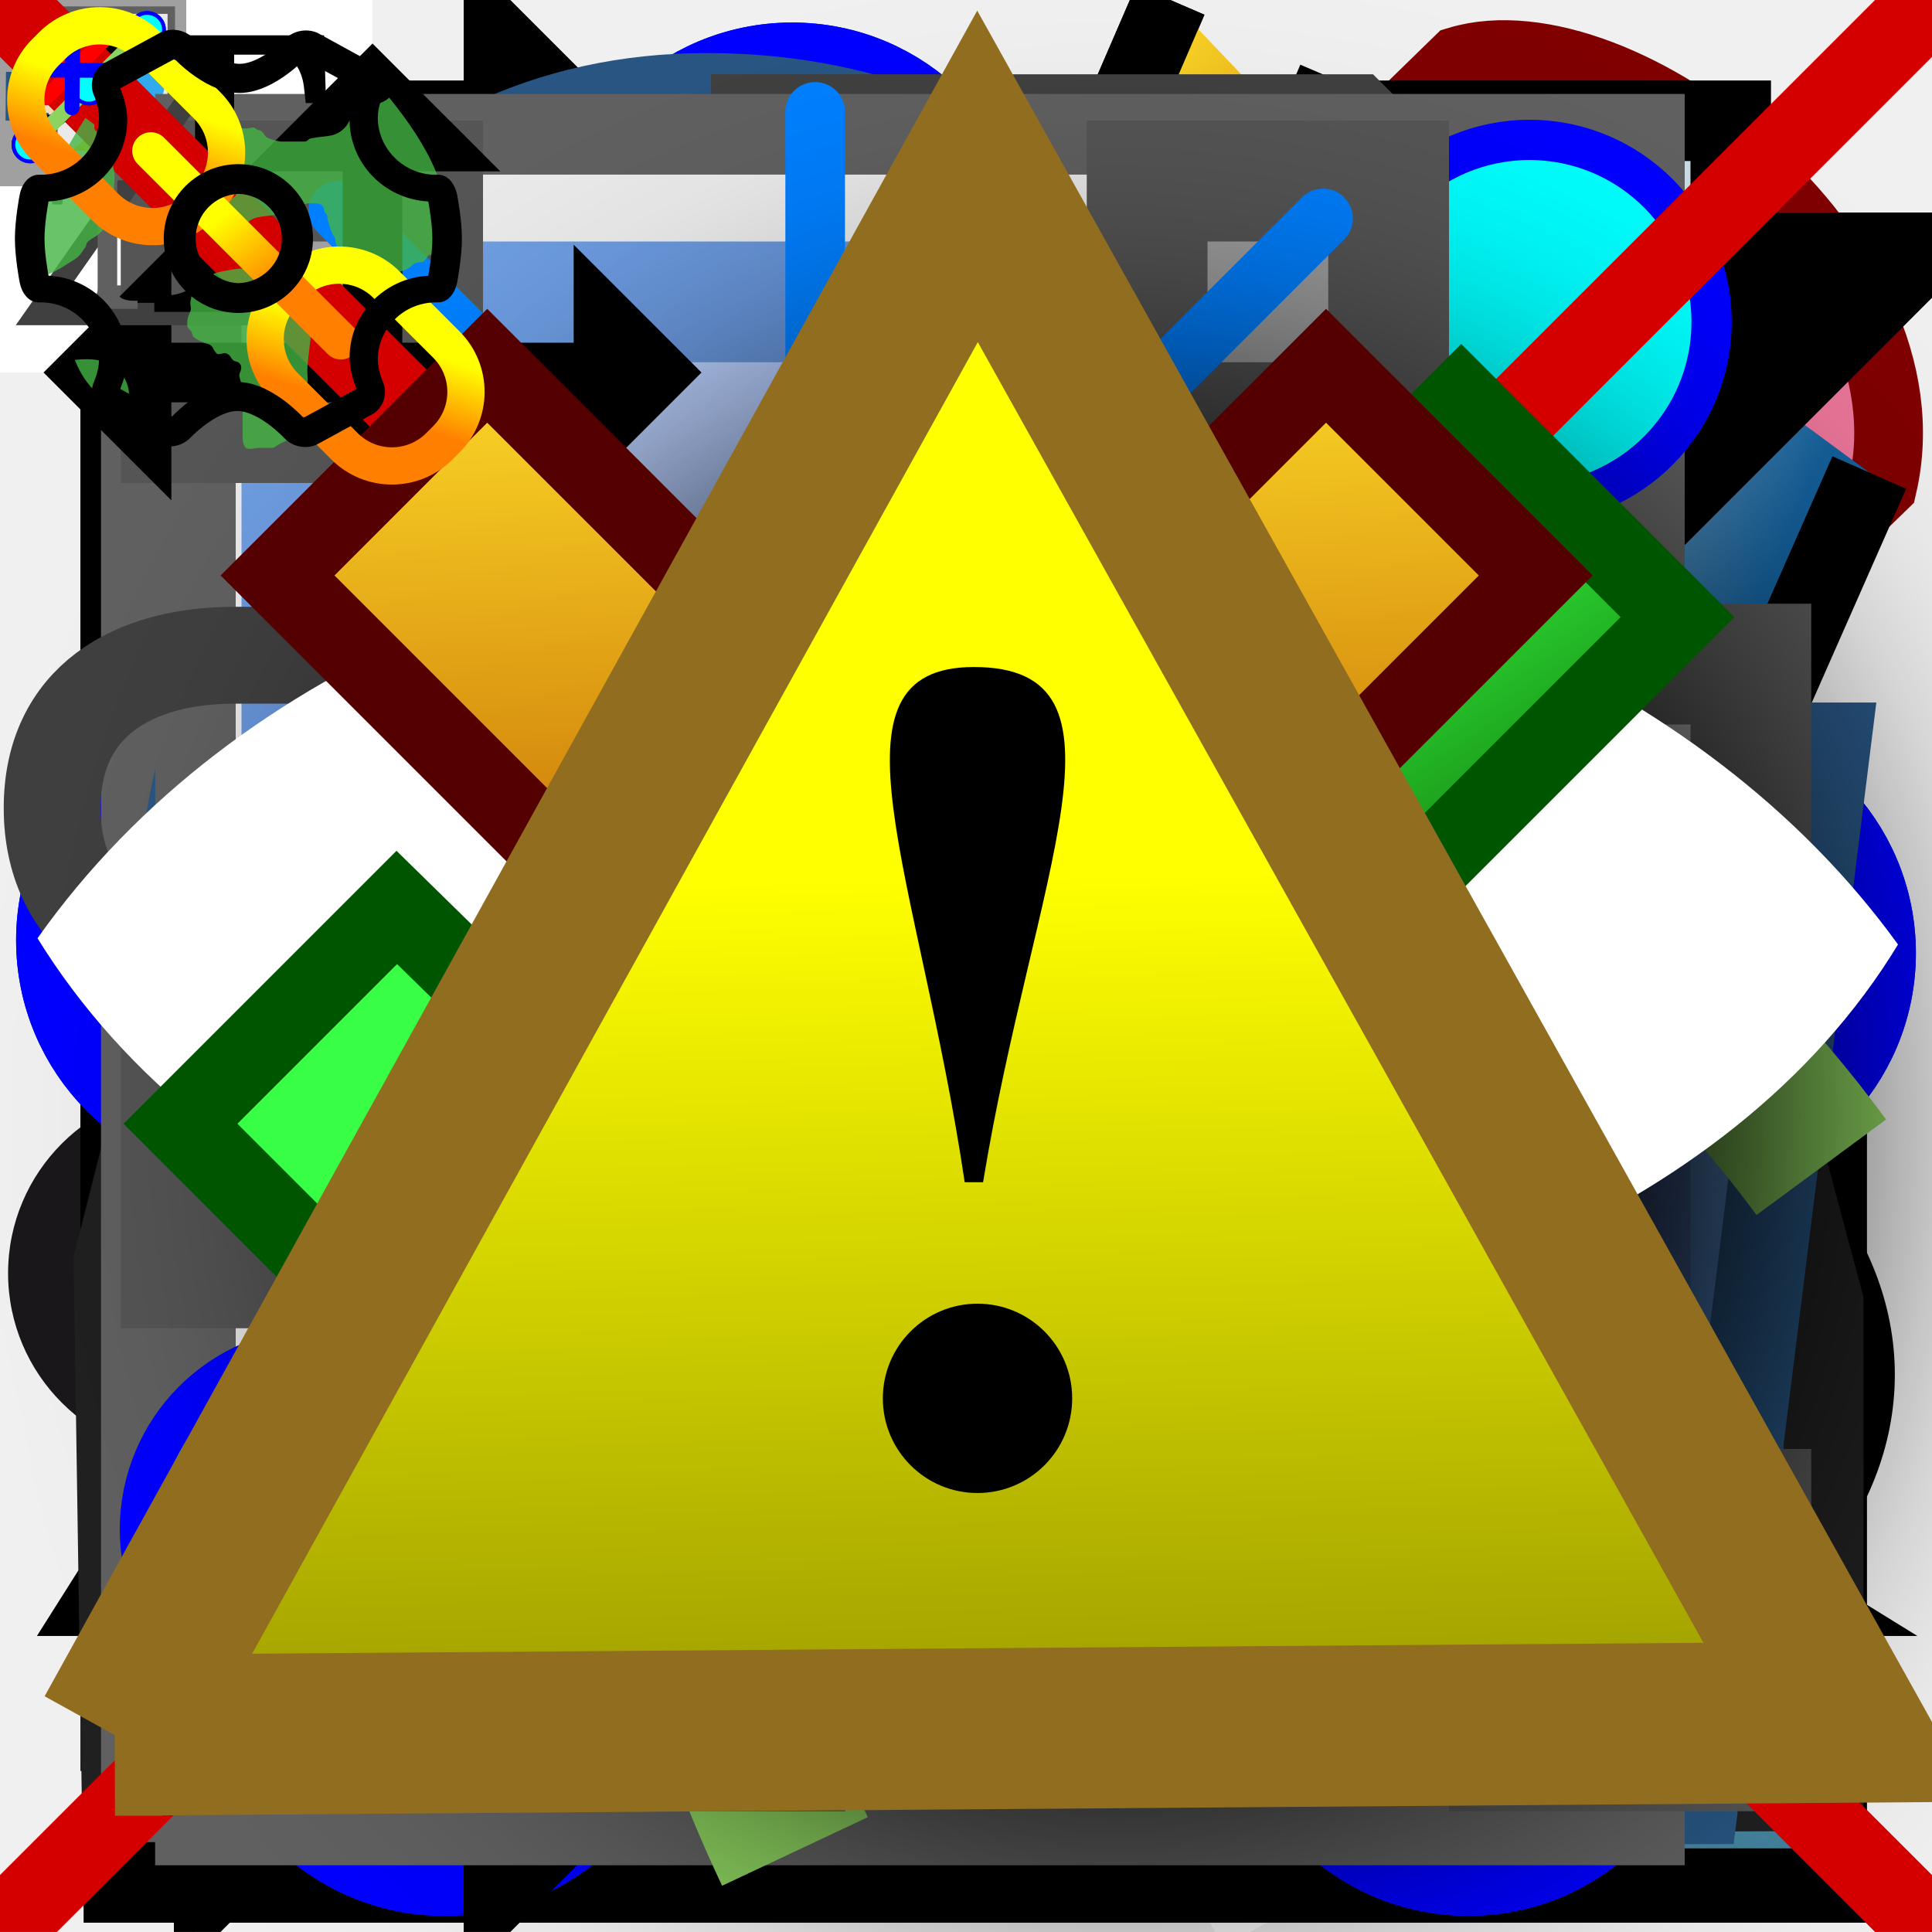
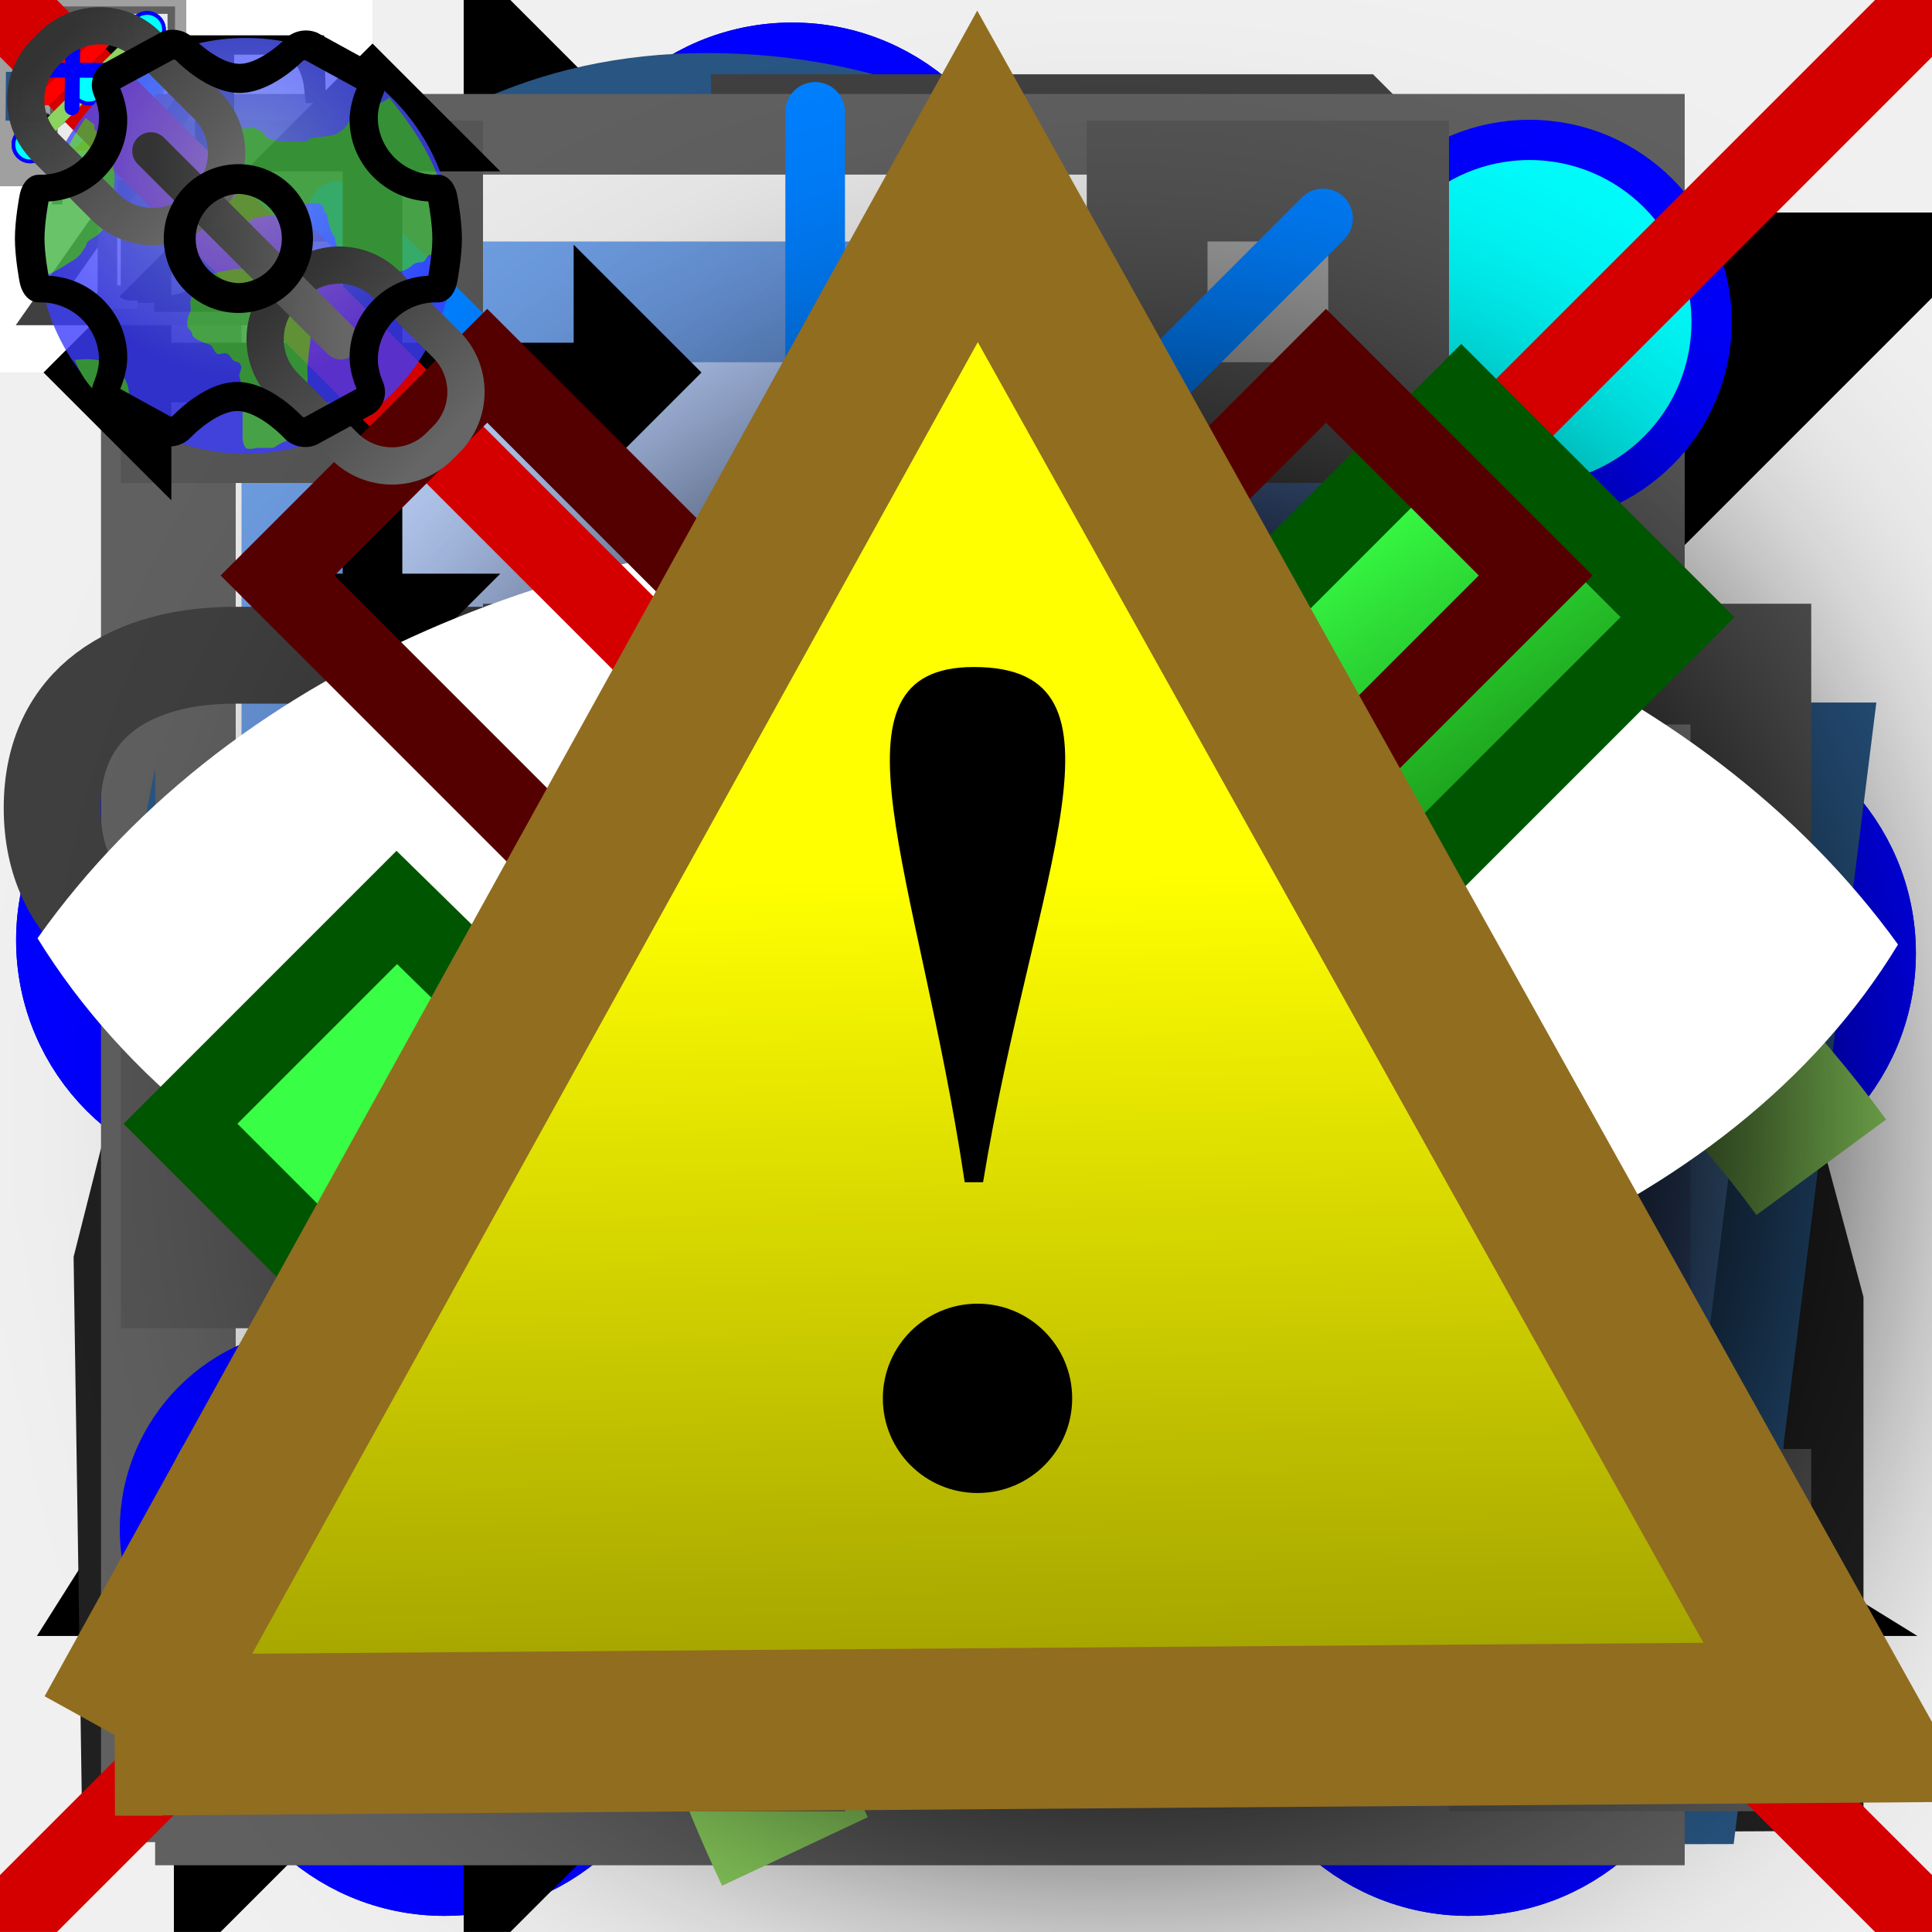
<svg xmlns="http://www.w3.org/2000/svg">
-   <g id="logo">
-     <svg viewBox="0 0 478 472">
-       <defs>
-         <linearGradient id="svg_5" x1="0" y1="0" x2="1" y2="1">
-           <stop offset="0" stop-color="#ffffe0" stop-opacity="1" />
-           <stop offset="1" stop-color="#edc39c" stop-opacity="1" />
-         </linearGradient>
-         <linearGradient id="svg_10" x1="0.57" y1="0.781" x2="0.289" y2="0.414">
-           <stop offset="0" stop-color="#ff7f00" stop-opacity="1" />
-           <stop offset="1" stop-color="#ffff00" />
-         </linearGradient>
-         <linearGradient id="svg_18" x1="0.379" y1="0.359" x2="1" y2="1">
-           <stop offset="0" stop-color="#e0e0e0" stop-opacity="1" />
-           <stop offset="1" stop-color="#666666" stop-opacity="1" />
-         </linearGradient>
-       </defs>
-       <g>
-         <path d="m68.82,270.047l-22,-33l17,-35l34,2l25,15l7,-35l28,-16l25,12l100,102l21,23l-15,35l-36,9l20,49l-31,24l-49,-17l-1,31l-33,21l-31,-19l-13,-35l-30,21l-30,-9l-5,-35l16,-31l-32,-6l-15,-19l3,-36l47,-18z" id="svg_19" fill="#ffffff" />
-         <path fill="#1a171a" fill-rule="nonzero" id="path2902" d="m158.965,155.037c-25.021,0 -45.371,20.351 -45.371,45.377c0,0.722 0.018,1.44 0.047,2.156c-0.493,-0.536 -0.994,-1.061 -1.506,-1.585c-8.561,-8.555 -19.96,-13.284 -32.074,-13.284c-12.121,0 -23.52,4.723 -32.088,13.296c-17.693,17.695 -17.693,46.462 0,64.174c0.518,0.517 1.048,1.013 1.59,1.506c-0.729,-0.036 -1.458,-0.048 -2.192,-0.048c-25.021,0 -45.372,20.351 -45.372,45.377c0,25.014 20.351,45.365 45.372,45.365c0.729,0 1.452,-0.012 2.174,-0.048c-0.529,0.482 -1.054,0.988 -1.565,1.494c-17.7,17.689 -17.7,46.487 -0.006,64.187c8.579,8.567 19.967,13.278 32.088,13.278c12.114,0 23.501,-4.711 32.074,-13.278c0.512,-0.517 1.018,-1.048 1.506,-1.579c-0.029,0.712 -0.047,1.447 -0.047,2.158c0,25.015 20.35,45.377 45.371,45.377c25.014,0 45.371,-20.362 45.371,-45.377c0,-0.722 -0.017,-1.446 -0.053,-2.181c0.481,0.529 0.976,1.048 1.487,1.567c8.58,8.58 19.978,13.291 32.106,13.291c12.11,0 23.514,-4.711 32.069,-13.278c17.689,-17.7 17.689,-46.485 0,-64.174c-0.506,-0.495 -1.011,-1 -1.543,-1.482c0.7,0.036 1.423,0.048 2.17,0.048c25.015,0 45.353,-20.351 45.353,-45.365c0,-25.026 -20.338,-45.377 -45.353,-45.377c-0.747,0 -1.47,0.012 -2.193,0.048c0.532,-0.493 1.061,-0.989 1.591,-1.506c8.555,-8.555 13.278,-19.942 13.278,-32.075c0,-12.128 -4.723,-23.52 -13.303,-32.093c-8.555,-8.561 -19.959,-13.284 -32.069,-13.284c-12.121,0 -23.52,4.723 -32.088,13.284c-0.511,0.518 -1.018,1.049 -1.505,1.579c0.036,-0.723 0.053,-1.44 0.053,-2.169c0,-25.026 -20.357,-45.377 -45.371,-45.377m0,20.719c13.616,0 24.659,11.031 24.659,24.658c0,6.627 -2.651,12.621 -6.91,17.05l0,51.674l36.54,-36.535c0.12,-6.144 2.483,-12.247 7.181,-16.947c4.813,-4.813 11.121,-7.224 17.441,-7.224c6.302,0 12.616,2.411 17.436,7.224c9.622,9.633 9.622,25.249 0,34.877c-4.7,4.686 -10.808,7.049 -16.953,7.181l-36.534,36.533l51.667,0c4.428,-4.254 10.429,-6.905 17.08,-6.905c13.591,0 24.629,11.038 24.629,24.665c0,13.616 -11.038,24.665 -24.629,24.665c-6.651,0 -12.652,-2.663 -17.08,-6.917l-51.648,0l36.503,36.509c6.17,0.145 12.266,2.505 16.966,7.206c9.622,9.615 9.622,25.232 0,34.858c-4.809,4.82 -11.133,7.23 -17.436,7.23c-6.32,0 -12.634,-2.41 -17.448,-7.23c-4.681,-4.687 -7.048,-10.796 -7.175,-16.941l-36.54,-36.534l0,51.667c4.259,4.446 6.91,10.435 6.91,17.062c0,13.627 -11.042,24.664 -24.659,24.664c-13.622,0 -24.658,-11.037 -24.658,-24.664c0,-6.627 2.645,-12.616 6.903,-17.062l0,-51.667l-36.539,36.546c-0.127,6.144 -2.488,12.265 -7.181,16.941c-4.814,4.819 -11.122,7.23 -17.429,7.23c-6.315,0 -12.623,-2.411 -17.436,-7.23c-9.633,-9.628 -9.633,-25.243 0,-34.87c4.681,-4.676 10.79,-7.05 16.941,-7.183l36.533,-36.533l-51.666,0c-4.441,4.253 -10.429,6.917 -17.062,6.917c-13.616,0 -24.653,-11.049 -24.653,-24.665c0,-13.627 11.037,-24.665 24.653,-24.665c6.633,0 12.621,2.651 17.062,6.905l51.685,0l-36.552,-36.545c-6.145,-0.12 -12.254,-2.494 -16.948,-7.194c-9.626,-9.615 -9.626,-25.237 0,-34.864c4.814,-4.813 11.128,-7.224 17.442,-7.224c6.307,0 12.615,2.411 17.429,7.224c4.7,4.693 7.06,10.802 7.181,16.948l36.539,36.533l0,-51.661c-4.258,-4.428 -6.903,-10.422 -6.903,-17.05c0,-13.627 11.037,-24.658 24.658,-24.658" />
-         <path d="m188.82,210.047l16,-47l155,-148l107,100l-158,157l-44,12l-76,-74z" id="svg_6" fill="url(#svg_10)" stroke="none" />
-         <path d="m335.57,40.297c-11.5,39.75 55.5,115.25 109.25,98.75l21,-21l-103,-101l-27.25,23.25z" id="svg_11" fill="url(#svg_18)" stroke="none" />
-         <rect x="272.804" y="20.764" width="42.352" height="232.668" id="svg_13" fill="#ffffff" stroke="none" transform="rotate(45.9094, 293.98, 137.1)" opacity="0.4" />
-         <rect x="282.804" y="22.764" width="14" height="232.668" fill="#ffffff" stroke="none" transform="rotate(45.9094, 289.805, 139.1)" opacity="0.4" id="svg_14" />
-         <ellipse cx="415.133" cy="64.381" id="svg_12" fill="#ea7598" stroke="none" rx="67.793" ry="34.82" transform="rotate(39.4735, 415.133, 64.379)" />
-         <path d="m212.07,166.047c-8.5,47 36.25,103.75 99.25,96.75l-152.5,53.25l53.25,-150z" id="svg_4" fill="url(#svg_5)" stroke="none" />
-         <path d="m181.32,242.547c0.5,20.5 26.75,45 46.75,48.5l-66.25,20l19.5,-68.5z" id="svg_3" fill="#27382f" stroke="none" />
-       </g>
-       <g>
-         <path d="m152.82,317.047l51,-152l157,-153c40,-12 118,48 105,105l-157,153l-156,47z" id="svg_1" fill="none" stroke="#800000" stroke-width="17" />
-       </g>
-     </svg>
-   </g>
-   <g id="select_node">
-     <svg viewBox="0 0 24 24">
-       <circle stroke="#0000ff" fill="#00ffff" id="svg_44" r="3.879" cy="5.3" cx="8.7" stroke-width="1.5" />
-       <path d="m9.182,5.67l0.078,15.162l3.416,-2.338l2.717,5.009l4.347,-2.338l-3.416,-4.275l4.736,-0.334l-11.878,-10.887z" id="svg_13" fill="#000000" stroke="#ffffff" />
-     </svg>
-   </g>
-   <g id="square">
-     <svg viewBox="0 0 24 24">
-       <defs>
-         <linearGradient id="svg_2" x1="0.363" y1="0.102" x2="1" y2="1">
-           <stop offset="0" stop-color="#ffffff" stop-opacity="1" />
-           <stop offset="1" stop-color="#3b7e9b" stop-opacity="1" />
-         </linearGradient>
-       </defs>
-       <rect x="1.5" y="1.5" width="20" height="20" id="svg_1" fill="url(#svg_2)" stroke="#000000" />
-     </svg>
-   </g>
-   <g id="rect">
-     <svg viewBox="0 0 24 24">
-       <defs>
-         <linearGradient y2="1" x2="1" y1="0.102" x1="0.363" id="svg_2">
-           <stop stop-opacity="1" stop-color="#ffffff" offset="0" />
-           <stop stop-opacity="1" stop-color="#3b7e9b" offset="1" />
-         </linearGradient>
-       </defs>
-       <rect transform="matrix(1, 0, 0, 1, 0, 0)" stroke="#000000" fill="url(#svg_2)" id="svg_1" height="12" width="20" y="5.5" x="1.5" />
-     </svg>
-   </g>
-   <g id="fh_rect">
-     <svg viewBox="0 0 52 52">
-       <defs>
-         <linearGradient y2="1" x2="1" y1="0.102" x1="0.363" id="svg_2">
-           <stop stop-opacity="1" stop-color="#ffffff" offset="0" />
-           <stop stop-opacity="1" stop-color="#3b7e9b" offset="1" />
-         </linearGradient>
-         <linearGradient y2="0.395" x2="0.613" y1="0.109" x1="0.305" id="svg_9">
-           <stop stop-opacity="1" stop-color="#f9d225" offset="0" />
-           <stop stop-opacity="1" stop-color="#bf5f00" offset="1" />
-         </linearGradient>
-       </defs>
-       <rect stroke-width="2" stroke="#000000" fill="url(#svg_2)" x="3.25" y="25.75" width="46" height="25" />
-       <path stroke-width="2" stroke="#000000" fill="url(#svg_9)" d="m31.5,0l-8.75,20.25l0.75,24l16.5,-16.5l6,-12.5" />
-       <path stroke-width="2" stroke="#000000" fill="#fce0a9" d="m39.5,28.5c-2,-9.25 -10.25,-11.75 -17,-7.438l0.484,24.441z" />
-       <path stroke-width="2" stroke="#000000" fill="#000000" d="m26.932,41.175c-0.449,-2.351 -2.302,-2.987 -3.818,-1.891l0.109,6.213z" />
-     </svg>
-   </g>
-   <g id="circle">
-     <svg viewBox="0 0 54 54">
-       <defs>
-         <linearGradient y2="1.0" x2="1.0" y1="0.188" x1="0.172" id="svg_4">
-           <stop stop-opacity="1" stop-color="#ffffff" offset="0.0" />
-           <stop stop-opacity="1" stop-color="#ff6666" offset="1.0" />
-         </linearGradient>
-       </defs>
-       <g>
-         <circle stroke-opacity="1" fill-opacity="1" stroke-width="2" stroke="#000000" fill="url(#svg_4)" id="svg_1" r="23" cy="27" cx="27" />
-       </g>
-     </svg>
-   </g>
-   <g id="ellipse">
-     <svg viewBox="0 0 54 54">
-       <defs>
-         <linearGradient y2="1.0" x2="1.0" y1="0.188" x1="0.172" id="svg_4">
-           <stop stop-opacity="1" stop-color="#ffffff" offset="0.0" />
-           <stop stop-opacity="1" stop-color="#ff6666" offset="1.0" />
-         </linearGradient>
-       </defs>
-       <g>
-         <ellipse stroke-opacity="1" fill-opacity="1" stroke-width="2" stroke="#000000" fill="url(#svg_4)" id="svg_1" rx="23" ry="15" cy="27" cx="27" />
-       </g>
-     </svg>
-   </g>
-   <g id="fh_ellipse">
-     <svg viewBox="0 0 52 52">
-       <defs>
-         <linearGradient id="svg_9" x1="0.305" y1="0.109" x2="0.613" y2="0.395">
-           <stop offset="0" stop-color="#f9d225" stop-opacity="1" />
-           <stop offset="1" stop-color="#bf5f00" stop-opacity="1" />
-         </linearGradient>
-         <linearGradient id="svg_4" x1="0.172" y1="0.188" x2="1" y2="1">
-           <stop offset="0" stop-color="#ffffff" stop-opacity="1" />
-           <stop offset="1" stop-color="#ff6666" stop-opacity="1" />
-         </linearGradient>
-       </defs>
-       <ellipse stroke-width="2" stroke="#000000" fill="url(#svg_4)" id="svg_1" rx="23" ry="12" cy="37" cx="27" />
-       <path d="m31.5,0l-8.75,20.25l0.75,24l16.5,-16.5l6,-12.5" id="svg_2" fill="url(#svg_9)" stroke="#000000" stroke-width="2" />
-       <path d="m39.5,28.5c-2,-9.25 -10.25,-11.75 -17,-7.438l0.484,24.441z" id="svg_10" fill="#fce0a9" stroke="#000000" stroke-width="2" />
-       <path d="m26.932,41.175c-0.449,-2.351 -2.302,-2.987 -3.818,-1.891l0.109,6.213z" fill="#000000" stroke="#000000" stroke-width="2" id="svg_11" />
-     </svg>
-   </g>
-   <g id="pen">
-     <svg viewBox="0 0 24 24">
-       <defs>
-         <linearGradient id="svg_16" x1="0.465" y1="0.156" x2="0.938" y2="0.395">
-           <stop offset="0" stop-color="#f2feff" stop-opacity="1" />
-           <stop offset="1" stop-color="#14609b" stop-opacity="1" />
-         </linearGradient>
-         <linearGradient id="svg_19" x1="0.184" y1="0.262" x2="0.777" y2="0.566">
-           <stop offset="0" stop-color="#ffffff" stop-opacity="1" />
-           <stop offset="1" stop-color="#fce564" stop-opacity="1" />
-         </linearGradient>
-       </defs>
-       <line x1="0.998" y1="1.491" x2="12.977" y2="21.141" id="svg_5" stroke="#000000" fill="none" />
-       <path d="m14.053,13.687l-1.465,7.526l4.038,-6.326" id="svg_6" fill="#a0a0a0" stroke="#000000" />
-       <path d="m13.612,10.266c-0.386,1.053 -0.607,2.403 -0.504,3.125l4.335,1.815c0.462,-0.308 1.613,-1.714 1.613,-2.52" id="svg_7" fill="url(#svg_19)" stroke="#000000" />
-       <path d="m16.613,1l-3.673,8.602l7.103,3.473l3.178,-7.205" id="svg_8" fill="url(#svg_16)" stroke="#000000" />
-     </svg>
-   </g>
  <g id="add_subpath">
    <svg viewBox="0 0 124 124">
      <defs>
        <linearGradient id="svg_4" x1="0.336" y1="0.281" x2="1" y2="1">
          <stop offset="0" stop-color="#ffffff" stop-opacity="1" />
          <stop offset="1" stop-color="#33a533" stop-opacity="1" />
        </linearGradient>
      </defs>
      <g>
        <path d="m6,103l55,-87c85,33.64 -26,37.12 55,87l-110,0z" id="svg_1" fill="url(#svg_4)" stroke="#000000" stroke-width="4" stroke-dasharray="null" />
        <g id="svg_7">
          <circle stroke-dasharray="null" stroke-width="5" stroke="#000000" fill="#ffffff" id="svg_6" r="22.633" cy="88.5" cx="45.5" />
          <line stroke-dasharray="null" stroke-width="7" stroke="#000000" id="svg_2" y2="104.038" x2="45.5" y1="72.962" x1="45.5" />
          <line stroke-dasharray="null" stroke-width="7" stroke="#000000" id="svg_3" y2="88.5" x2="61.038" y1="88.5" x1="29.962" />
        </g>
      </g>
    </svg>
  </g>
  <g id="close_path">
    <svg viewBox="0 0 300 300">
      <g>
        <path stroke="#000" stroke-width="15" fill="#ffc8c8" d="m121.5,40l-84,106l27,115l166,2l29,-111" />
        <line x1="240" y1="136" x2="169.5" y2="74" stroke="#A00" stroke-width="25" fill="none" />
        <path stroke="none" fill="#A00" d="m158,65l31,74l-3,-50l51,-3z" />
        <g stroke-width="15" stroke="#00f" fill="#0ff">
          <circle r="30" cy="41" cx="123" />
          <circle r="30" cy="146" cx="40" />
          <circle r="30" cy="260" cx="69" />
          <circle r="30" cy="260" cx="228" />
          <circle r="30" cy="148" cx="260" />
        </g>
      </g>
    </svg>
  </g>
  <g id="open_path">
    <svg viewBox="0 0 300 300">
      <g>
        <path stroke="#000" stroke-width="15" fill="#ffc8c8" d="m123.5,38l-84,106l27,115l166,2l29,-111" />
        <line x1="276.5" y1="153" x2="108.5" y2="24" stroke="#000" stroke-width="10" fill="none" />
        <g stroke-width="15" stroke="#00f" fill="#0ff">
          <circle r="30" cy="41" cx="123" />
          <circle r="30" cy="146" cx="40" />
          <circle r="30" cy="260" cx="69" />
          <circle r="30" cy="260" cx="228" />
          <circle r="30" cy="148" cx="260" />
        </g>
        <g stroke="#A00" stroke-width="15" fill="none">
          <line x1="168" y1="24" x2="210" y2="150" />
          <line x1="210" y1="24" x2="168" y2="150" />
        </g>
      </g>
    </svg>
  </g>
  <g id="arrow_right">
    <svg viewBox="0 0 25 50">
      <path stroke="#000000" fill="#000000" d="m0,0l0,50l25,-25l-25,-25z" />
    </svg>
  </g>
  <g id="arrow_right_big">
    <svg viewBox="0 0 40 50">
      <path stroke="#000000" fill="#000000" d="m0,0l0,50l25,-25l-25,-25z" />
    </svg>
  </g>
  <g id="arrow_down">
    <svg viewBox="0 0 50 40">
      <path transform="rotate(90, 26, 13)" d="m14,-12l0,50l25,-25l-25,-25z" fill="#000000" stroke="#000000" />
    </svg>
  </g>
  <g id="fill">
    <svg width="32" height="33">
      <g id="svg_5">
        <path id="svg_4" d="m17.492,10.976c6.987,-0.325 12.188,2.708 12.133,7.367l-0.325,10.075c-0.758,4.062 -2.275,3.087 -3.033,0.108l0.217,-9.642c-0.433,-0.975 -1.083,-1.625 -1.95,-1.517" stroke-linejoin="round" stroke="#606060" fill="#c0c0c0" />
        <path id="svg_1" d="m2.001,17.131l10.724,-10.724l12.674,12.133l-3.521,0.054l-9.154,9.262l-10.724,-10.724z" stroke-linejoin="round" stroke="#000000" fill="#c0c0c0" />
        <path id="svg_3" d="m14.35,13.576c-0.163,-3.954 0.867,-11.7 -1.842,-11.592c-2.708,0.108 -2.6,2.058 -2.167,6.933" stroke-linejoin="round" stroke="#000000" fill="none" />
        <circle id="svg_2" r="1.609" cy="15.201" cx="14.458" stroke-linejoin="round" stroke="#000000" fill="none" />
      </g>
    </svg>
  </g>
  <g id="stroke">
    <svg width="50" height="50">
      <rect fill="none" stroke="#707070" stroke-width="10" x="8.625" y="8.625" width="32.75" height="32.75" id="svg_1" />
    </svg>
  </g>
  <g id="opacity">
    <svg width="50" height="50">
      <defs>
        <linearGradient y2="0.1" x2="0.9" y1="0.9" x1="0.1" id="svg_7">
          <stop stop-color="#000000" offset="0" />
          <stop stop-opacity="0" stop-color="#000000" offset="1" />
        </linearGradient>
      </defs>
      <rect id="svg_4" height="50" width="50" y="0" x="0" fill="#ffffff" />
      <rect id="svg_1" height="25" width="25" y="0" x="0" fill="#a0a0a0" />
      <rect id="svg_2" height="25" width="25" y="25" x="25" fill="#a0a0a0" />
      <rect id="svg_3" height="50" width="50" y="0" x="0" stroke-width="2" stroke="url(#svg_7)" fill="url(#svg_7)" />
    </svg>
  </g>
  <g id="save">
    <svg viewBox="0 0 24 24">
      <defs>
        <linearGradient y2="0" x2="1" y1="0" x1="0" id="svg_41">
          <stop stop-opacity="1" stop-color="#727272" offset="0" />
          <stop stop-opacity="1" stop-color="#d6d6d6" offset="1" />
        </linearGradient>
        <linearGradient y2="0.875" x2="0.215" y1="0.004" x1="0.043" id="svg_46">
          <stop stop-opacity="1" stop-color="#81bbf4" offset="0" />
          <stop stop-opacity="1" stop-color="#376eb7" offset="1" />
        </linearGradient>
      </defs>
      <path stroke="#202020" fill="#e0e0e0" id="svg_21" d="m1.517,22.346l21.132,-0.101l0,-6.067l-2.629,-9.808l-16.279,0.101l-2.326,9.201l0.101,6.673z" />
      <rect stroke="#efefef" fill="url(#svg_41)" id="svg_32" height="4.751" width="19.21" y="16.582" x="2.427" />
      <path stroke="#ffffff" fill="#c0c0c0" id="svg_42" d="m4.55,11.122l0.708,-2.831l13.043,0l0.708,3.134c-0.708,2.528 -4.045,3.842 -7.179,3.842c-2.73,0 -6.37,-1.416 -7.28,-4.146z" />
      <path stroke="#285582" fill="url(#svg_46)" id="svg_45" d="m7.143,9.749l5.212,5.792l5.502,-5.888l-2.51,-0.097l0,-2.799c0,-2.317 -2.317,-5.598 -6.564,-5.598c-4.054,0 -6.274,3.378 -6.564,6.757c0.483,-1.544 2.703,-4.537 4.44,-4.44c2.124,-0.097 2.799,1.641 2.799,3.378l0.097,2.799l-2.413,0.097z" />
    </svg>
  </g>
  <g id="export">
    <svg width="24" height="24">
      <defs>
        <linearGradient id="svg_5" x1="0.777" y1="0.512" x2="0.094" y2="0.535">
          <stop offset="0" stop-color="#81bbf4" />
          <stop offset="1" stop-color="#376eb7" />
        </linearGradient>
      </defs>
      <g>
        <rect x="7.226" y="1.36" width="15.765" height="21.517" id="svg_55" fill="#eaeaea" stroke="#606060" />
        <circle fill="#31abed" stroke-width="0.5" cx="17.421" cy="11.128" r="4.697" id="svg_3" />
        <path fill="#ffcc00" stroke-width="0.5" d="m9.677,20.243l7.387,-6.808l2.917,6.713" id="svg_4" />
        <rect fill="#ff5555" stroke-width="0.5" x="9.539" y="2.949" width="5.747" height="5.747" id="svg_2" />
        <path d="m6.137,17.942l5.773,-4.91l-5.869,-5.183l-0.096,2.364l-4.648,-0.068l-0.047,5.547l4.791,-0.023l0.096,2.273z" id="svg_45" fill="url(#svg_5)" stroke="#285582" />
      </g>
    </svg>
  </g>
  <g id="open">
    <svg viewBox="0 0 22 22">
      <defs>
        <linearGradient y2="0.914" x2="0.652" y1="0.141" x1="0.426" id="svg_76">
          <stop stop-opacity="1" stop-color="#81bbf4" offset="0" />
          <stop stop-opacity="1" stop-color="#376eb7" offset="1" />
        </linearGradient>
      </defs>
      <rect x="1.65" y="3.75" width="9.8" height="16.727" id="svg_98" fill="#c0c0c0" stroke="#606060" />
      <rect stroke="none" fill="#a0a0a0" id="svg_88" height="14.175" width="6.396" y="4.976" x="2.895" />
      <path d="m18.626,4.544l0,6.914l-9.94,0l-0.086,-10.112l6.828,0l3.198,3.198z" id="svg_99" fill="#e0e0e0" stroke="#404040" />
      <path d="m2.95,20.536l1.65,-12.036l16.2,0l-1.5,12l-16.35,0.036z" id="svg_97" fill="url(#svg_76)" stroke="#285582" />
      <line fill="none" stroke="#606060" id="svg_89" y2="4.284" x2="13.959" y1="4.284" x1="10.328" />
      <line fill="none" stroke="#606060" id="svg_91" y2="6.532" x2="14.823" y1="6.532" x1="10.328" />
      <path stroke="none" fill="#ffffff" id="svg_100" d="m15.259,1.951l-0.004,2.852l2.896,0l-2.892,-2.852z" />
    </svg>
  </g>
  <g id="import">
    <svg viewBox="0 0 24 24">
      <defs>
        <linearGradient y2="0.875" x2="0.215" y1="0.004" x1="0.043" id="svg_46_import">
          <stop stop-opacity="1" stop-color="#81f4bb" offset="0" />
          <stop stop-opacity="1" stop-color="#37b76e" offset="1" />
        </linearGradient>
      </defs>
      <rect x="2.428" y="1.669" width="18" height="21" id="svg_55" fill="#eaeaea" stroke="#606060" />
      <path stroke="#285582" fill="url(#svg_46_import)" id="svg_45" d="m7.143,12.749l5.212,5.792l5.502,-5.888l-2.51,-0.097l0,-2.799c0,-2.317 -2.317,-5.598 -6.564,-5.598c-4.054,0 -6.274,3.378 -6.564,6.757c0.483,-1.544 2.703,-4.537 4.44,-4.44c2.124,-0.097 2.799,1.641 2.799,3.378l0.097,2.799l-2.413,0.097z" />
    </svg>
  </g>
  <g id="docprops">
    <svg viewBox="0 0 24 24">
      <defs>
        <linearGradient y2="1" x2="1" y1="0.5" x1="1" id="svg_53">
          <stop stop-opacity="1" stop-color="#606060" offset="0" />
          <stop stop-opacity="0" stop-color="#5e5e5e" offset="1" />
        </linearGradient>
      </defs>
      <rect stroke="#606060" fill="#eaeaea" id="svg_55" height="21" width="18" y="1.669" x="2.428" />
      <line fill="none" stroke="#a0a0a0" id="svg_56" y2="4.378" x2="14.89" y1="4.378" x1="6.696" />
      <line fill="none" stroke="#a0a0a0" id="svg_57" y2="7.108" x2="12.92" y1="7.108" x1="6.695" />
      <line fill="none" stroke="#a0a0a0" id="svg_58" y2="9.842" x2="15.647" y1="9.842" x1="6.694" />
      <line fill="none" stroke="#a0a0a0" id="svg_59" y2="12.366" x2="13.218" y1="12.366" x1="6.697" />
      <line fill="none" stroke="#a0a0a0" id="svg_60" y2="15.065" x2="14.436" y1="15.065" x1="6.697" />
      <line fill="none" stroke="#a0a0a0" id="svg_61" y2="17.842" x2="13.37" y1="17.842" x1="6.697" />
      <g id="svg_54">
        <path transform="rotate(-45, 12.5448, 11.7085)" stroke="none" fill="#606060" id="svg_31" d="m11.243,8.739l0,2.8l2.535,0.078l0,-2.955c1.781,0.078 2.261,1.4 2.124,2.955c-0.069,1.633 -1.302,3.5 -3.494,3.266c-2.192,-0.311 -2.878,-1.4 -3.152,-2.722c-0.274,-1.4 0.411,-3.344 1.987,-3.422z" />
        <rect opacity="0.95" transform="rotate(-45, 16.2485, 15.1732)" stroke="none" fill="url(#svg_53)" id="svg_50" height="4.854" width="2.58" y="12.746" x="15.04" />
      </g>
    </svg>
  </g>
  <g id="link_controls">
    <svg viewBox="0 0 24 24">
      <path stroke-width="2" id="svg_102" d="m9.875,23c-2,-4.25 -1.688,-7.375 1.688,-10.5c3.375,-3.125 7.562,-2.75 11.062,2" stroke="#8dd35f" fill="none" />
      <line fill="none" stroke="#606060" id="svg_109" y2="4" x2="19" y1="19" x1="4" />
      <circle stroke="#0000ff" fill="#00ffff" id="svg_111" r="2.176" cy="11.5" cx="11.5" />
      <circle stroke-width="0.5" id="svg_121" stroke="#0000ff" fill="#00ffff" r="2.262" cy="4" cx="19" />
      <circle id="svg_123" stroke-width="0.5" stroke="#0000ff" fill="#00ffff" r="2.262" cy="19" cx="4" />
    </svg>
  </g>
  <g id="ungroup">
    <svg viewBox="0 0 16 16">
      <defs>
        <linearGradient id="svg_90" x1="0" y1="0" x2="1" y2="1">
          <stop offset="0" stop-color="#ccddff" stop-opacity="1" />
          <stop offset="1" stop-color="#789fed" stop-opacity="1" />
        </linearGradient>
        <linearGradient id="svg_92" x1="0" y1="0" x2="1" y2="1">
          <stop offset="0" stop-color="#70a1e5" stop-opacity="1" />
          <stop offset="1" stop-color="#4b6baf" stop-opacity="1" />
        </linearGradient>
      </defs>
      <rect x="2.5" y="2.5" width="8" height="7" fill="url(#svg_90)" stroke="url(#svg_92)" id="svg_87" />
      <rect x="5.5" y="6.5" width="8" height="7" id="svg_84" fill="#7399d6" stroke="url(#svg_92)" />
      <rect x="9.5" y="1.5" width="2" height="2" fill="#a0a0a0" stroke="#555555" id="svg_79" />
      <rect x="1.5" y="8.5" width="2" height="2" fill="#a0a0a0" stroke="#555555" id="svg_83" />
      <rect x="1.5" y="1.5" width="2" height="2" id="svg_78" fill="#a0a0a0" stroke="#555555" />
      <rect id="svg_93" x="12.5" y="5.5" width="2" height="2" fill="#a0a0a0" stroke="#555555" />
      <rect id="svg_94" x="12.5" y="12.5" width="2" height="2" fill="#a0a0a0" stroke="#555555" />
      <rect id="svg_95" x="4.5" y="12.5" width="2" height="2" fill="#a0a0a0" stroke="#555555" />
      <rect id="svg_96" x="4.5" y="5.5" width="2" height="2" fill="#a0a0a0" stroke="#555555" />
    </svg>
  </g>
  <g id="unlink_use">
    <svg width="222" height="222">
      <path id="svg_1" d="m93.75,118.449c-4.5,13.584 -14.666,11.5 -28.25,11.5l-34,0c-13.584,0 -24.5,-7.166 -24.5,-21.5c0,-14.334 10.916,-20.5 24.5,-20.5l34,0c13.584,0 19.75,-2.334 26.5,10.75" stroke-width="13" stroke="#3f3f3f" fill="none" />
      <g id="svg_11">
        <line id="svg_4" y2="65.946" x2="83.077" y1="28.279" x1="45.41" stroke-linecap="round" stroke-width="8" stroke="#007fff" fill="none" />
        <line id="svg_5" y2="15.013" x2="109.415" y1="65.946" x1="109.415" stroke-linecap="round" stroke-width="8" stroke="#007fff" fill="none" />
        <line id="svg_6" y2="29.319" x2="177.589" y1="65.946" x1="140.962" stroke-linecap="round" stroke-width="8" stroke="#007fff" fill="none" />
      </g>
      <g id="svg_12" transform="rotate(-180, 108, 172.111)">
        <line y2="190.946" x2="79.577" y1="153.279" x1="41.91" stroke-linecap="round" stroke-width="8" stroke="#007fff" fill="none" id="svg_13" />
        <line y2="140.013" x2="105.915" y1="190.946" x1="105.915" stroke-linecap="round" stroke-width="8" stroke="#007fff" fill="none" id="svg_14" />
        <line y2="154.319" x2="174.089" y1="190.946" x1="137.462" stroke-linecap="round" stroke-width="8" stroke="#007fff" fill="none" id="svg_15" />
      </g>
      <path transform="rotate(-180, 172.125, 108.926)" id="svg_2" d="m215.5,118.449c-4.5,13.585 -14.665,11.5 -28.25,11.5l-34,0c-13.585,0 -24.5,-7.165 -24.5,-21.5c0,-14.334 10.915,-20.5 24.5,-20.5l34,0c13.585,0 19.75,-2.334 26.5,10.75" stroke-width="13" stroke="#3f3f3f" fill="none" />
    </svg>
  </g>
  <g id="width">
    <svg width="100" height="100">
      <path id="svg_6" d="m19,42.5l-7.5,7.5l7.5,7.5l0,-15zm0,7.5l62,0l0,-7.5l7.5,7.5l-7.5,7.5l0,-7.5" stroke-width="8" stroke="#000000" fill="#000000" />
    </svg>
  </g>
  <g id="height">
    <svg width="100" height="100">
      <path transform="rotate(90, 50, 50)" fill="#000000" stroke="#000000" stroke-width="8" d="m19,42.5l-7.5,7.5l7.5,7.5l0,-15zm0,7.5l62,0l0,-7.5l7.5,7.5l-7.5,7.5l0,-7.5" id="svg_6" />
    </svg>
  </g>
  <g id="c_radius">
    <svg width="20" height="20">
      <rect stroke="#404040" fill="none" stroke-width="0.5" x="2.375" y="2.438" width="43.938" height="43.938" id="svg_1" rx="13" ry="13" />
      <path fill="none" stroke="#000000" d="m2.437,15.89l13.737,0l0.09,-13.465m0.09,14.085" id="svg_3" />
      <line fill="none" stroke="#000000" x1="16.351" y1="15.889" x2="5.205" y2="5.205" id="svg_4" stroke-dasharray="2,2" />
    </svg>
  </g>
  <g id="angle">
    <svg width="50" height="50">
      <path stroke-width="2" stroke-dasharray="1,3" id="svg_6" d="m32.788,41.035c-0.404,-8.681 -4.509,-16.79 -12.114,-20.593" stroke="#000000" fill="none" />
      <path id="svg_7" d="m29.203,7.671l-24.203,34.479l41.165,0" stroke-width="3" stroke="#404040" fill="none" />
    </svg>
  </g>
  <g id="blur">
    <svg width="300" height="300">
      <defs>
        <filter id="svg_4_blur" x="-50%" y="-50%" width="200%" height="200%">
          <feGaussianBlur stdDeviation="25" />
        </filter>
      </defs>
      <circle fill="#000000" stroke="#000000" stroke-width="5" stroke-dasharray="null" cx="150" cy="150" r="91.802" id="svg_4" filter="url(#svg_4_blur)" />
    </svg>
  </g>
  <g id="fontsize">
    <svg width="50" height="50">
      <text fill="#606060" stroke="none" x="14.451" y="41.459" id="svg_2" font-size="26" font-family="serif" text-anchor="middle">T</text>
      <text fill="#000000" stroke="none" x="28.853" y="41.868" font-size="52" font-family="serif" text-anchor="middle" xml:space="preserve" id="svg_3">T</text>
    </svg>
  </g>
  <g id="eye">
    <svg viewBox="0 0 17 17">
      <defs>
        <linearGradient y2="0.797" x2="0.562" y1="0.191" x1="0.43" id="svg_91">
          <stop stop-opacity="1" stop-color="#d3a16b" offset="0" />
          <stop stop-opacity="1" stop-color="#a37c53" offset="1" />
        </linearGradient>
      </defs>
      <path stroke="none" fill="url(#svg_91)" id="svg_9" d="m0.129,8.183c3.599,-7.712 13.197,-7.369 16.752,0.086c-3.022,7.541 -13.597,7.669 -16.752,-0.086z" />
      <path id="svg_76" stroke="none" fill="#ffffff" d="m0.33,8.256c3.517,-4.972 12.897,-4.751 16.371,0.055c-2.953,4.861 -13.288,4.944 -16.371,-0.055z" />
      <circle stroke="none" fill="#4f92c1" id="svg_88" r="3.08" cy="7.711" cx="8.459" />
      <circle stroke="none" fill="#000000" id="svg_89" r="1.275" cy="7.654" cx="8.432" />
    </svg>
  </g>
  <g id="no_color">
    <svg viewBox="0 0 24 24">
      <line fill="none" stroke="#d40000" id="svg_90" y2="24" x2="24" y1="0" x1="0" />
      <line id="svg_92" fill="none" stroke="#d40000" y2="24" x2="0" y1="0" x1="24" />
    </svg>
  </g>
  <g id="ok">
    <svg viewBox="0 0 24 24">
      <defs>
        <linearGradient y2="0.656" x2="0.941" y1="0.434" x1="0.43" id="svg_106">
          <stop stop-opacity="1" stop-color="#38ff45" offset="0" />
          <stop stop-opacity="1" stop-color="#127c0c" offset="1" />
        </linearGradient>
      </defs>
      <path transform="rotate(45, 12, 10)" stroke="#005500" fill="url(#svg_106)" id="svg_101" d="m7.9,15.9l4.9,-0.05l0,-13.75l3.8,0l0,17.6l-8.7,0l0,-3.8z" />
    </svg>
  </g>
  <g id="cancel">
    <svg viewBox="0 0 24 24">
      <defs>
        <linearGradient y2="0.656" x2="0.941" y1="0.434" x1="0.43" id="svg_9">
          <stop stop-opacity="1" stop-color="#ff3838" offset="0" />
          <stop stop-opacity="1" stop-color="#7a0c0c" offset="1" />
        </linearGradient>
      </defs>
      <path stroke="#550000" fill="url(#svg_9)" id="svg_101" d="m2.105,10.526l7.368,0l0,-7.368l3.684,0l0,7.368l7.368,0l0,3.684l-7.368,0l0,7.368l-3.684,0l0,-7.368l-7.368,0l0,-3.684z" transform="rotate(45, 11.3, 12.3)" />
    </svg>
  </g>
  <g id="warning">
    <svg viewBox="0 0 24 24">
      <defs>
        <linearGradient y2="0.98" x2="0.578" y1="0.449" x1="0.566" id="svg_110">
          <stop stop-opacity="1" stop-color="#ffff00" offset="0" />
          <stop stop-opacity="1" stop-color="#9e9e00" offset="1" />
        </linearGradient>
      </defs>
      <path d="m1.429,21.556l10.714,-19.365l10.714,19.204l-21.429,0.161z" id="svg_44" fill="url(#svg_110)" stroke="#916d1f" stroke-width="2" />
      <path stroke="none" fill="#000000" id="svg_103" d="m11.984,14.686c-0.571,-3.829 -1.829,-6.4 0.114,-6.4c2.114,0 0.743,2.571 0.114,6.4l-0.229,0z" />
      <circle stroke="none" fill="#000000" id="svg_104" r="1.176" cy="17.371" cx="12.143" />
    </svg>
  </g>
  <g id="node_delete">
    <svg width="24" height="24">
      <path stroke-width="2" id="svg_102" d="m4.195,19.421c15.494,-15.533 -0.211,0.158 15.611,-15.579" stroke="#8dd35f" fill="none" />
      <circle stroke-width="0.5" id="svg_121" stroke="#0000ff" fill="#00ffff" r="2.262" cy="4" cx="19.75" />
      <circle id="svg_123" stroke-width="0.5" stroke="#0000ff" fill="#00ffff" r="2.262" cy="19.403" cx="4.065" />
      <circle id="svg_7" stroke-width="0.5" stroke="#0000ff" fill="#00ffff" r="2.262" cy="11.625" cx="11.938" />
      <g transform="rotate(-45.29107 9.811571,9.244086) " id="svg_6">
        <line stroke-linecap="round" id="svg_4" y2="9.453" x2="15.15" y1="9.394" x1="4.473" stroke-dasharray="null" stroke-width="2" stroke="#ff0000" fill="none" />
        <line stroke-linecap="round" id="svg_5" y2="14.466" x2="9.666" y1="4.022" x1="9.782" stroke-dasharray="null" stroke-width="2" stroke="#ff0000" fill="none" />
      </g>
    </svg>
  </g>
  <g id="node_clone">
    <svg width="24" height="24">
      <path stroke-width="2" id="svg_102" d="m4.195,19.421c15.494,-15.533 -0.211,0.158 15.611,-15.579" stroke="#8dd35f" fill="none" />
      <circle stroke-width="0.5" id="svg_121" stroke="#0000ff" fill="#00ffff" r="2.262" cy="4" cx="19.75" />
      <circle id="svg_123" stroke-width="0.5" stroke="#0000ff" fill="#00ffff" r="2.262" cy="19.403" cx="4.065" />
      <circle id="svg_7" stroke-width="0.5" stroke="#0000ff" fill="#00ffff" r="2.262" cy="11.625" cx="11.938" />
      <line stroke-linecap="round" id="svg_5" y2="14.466" x2="9.666" y1="4.022" x1="9.782" stroke-dasharray="null" stroke-width="2" stroke="#0000ff" fill="#0000ff" />
      <line stroke-linecap="round" id="svg_4" y2="9.453" x2="15.15" y1="9.394" x1="4.473" stroke-dasharray="null" stroke-width="2" stroke="#0000ff" fill="#0000ff" />
    </svg>
  </g>
  <g id="globe_link">
    <svg width="66" height="66">
      <defs>
        <radialGradient id="svg_8" spreadMethod="pad" cx="0.5" cy="0.325">
          <stop stop-color="#7791ef" stop-opacity="0.992" offset="0" />
          <stop stop-color="#3c3cfc" offset="1" />
        </radialGradient>
        <linearGradient id="svg_10" x1="0" y1="0" x2="1" y2="0">
          <stop offset="0" stop-color="#333333" stop-opacity="0.996" />
          <stop offset="1" stop-opacity="0.996" stop-color="#666666" />
        </linearGradient>
      </defs>
      <g>
        <g opacity="0.8" id="svg_5">
          <circle id="svg_1" r="27.906" cy="33" cx="33" stroke-width="0" stroke="#AAAAAA" fill="url(#svg_8)" />
          <g id="svg_7">
            <path d="m38.248,36.061c-0.437,0 -0.875,0 -1.312,0c-0.437,0 -0.875,0 -2.624,0c-0.875,0 -1.749,0 -2.187,0c-0.437,0 -2.198,0.337 -2.624,0.437c-0.952,0.225 -1.271,0.483 -1.749,0.875c-1.219,1 -1.44,1.003 -1.749,1.312c-0.309,0.309 -0.213,0.798 -0.437,1.749c-0.1,0.426 0.167,0.908 0,1.312c-0.237,0.571 -0.437,0.875 -0.437,1.749c0,0.437 0.128,0.565 0.437,0.875c0.309,0.309 0.128,0.565 0.437,0.875c0.309,0.309 1.324,0.774 1.749,0.875c0.952,0.225 0.693,0.693 1.312,1.312c0.309,0.309 0.908,-0.167 1.312,0c0.571,0.237 0.565,0.565 0.875,0.875c0.309,0.309 0.565,0.128 0.875,0.437c0.618,0.618 -0.1,1.324 0,1.749c0.225,0.952 0.437,1.312 0.437,2.624c0,0.875 0,2.187 0,3.061c0,0.437 0,1.312 0,2.624c0,0.437 0.128,1.003 0.437,1.312c0.309,0.309 1.312,0 1.749,0c0.875,0 1.312,0 1.749,0c0.437,0 0.607,-0.401 1.749,-0.875c0.404,-0.167 0.741,-0.201 1.312,-0.437c0.404,-0.167 0.638,-0.741 0.875,-1.312c0.167,-0.404 0.157,-2.209 0.437,-3.936c0.222,-1.365 0.437,-2.187 0.437,-2.624c0,-0.437 -0.129,-0.881 0,-2.187c0.22,-2.219 0.437,-3.499 0.437,-3.936c0,-0.437 0,-0.875 0,-1.749c0,-1.312 0.167,-1.783 0,-2.187c-0.237,-0.571 -1.003,-0.565 -1.312,-0.875c-0.309,-0.309 -0.437,-0.437 -1.749,-1.749l0,-0.875l-0.437,0l0,-0.437" id="svg_2" stroke="#007f00" fill="#44b544" stroke-width="0" />
            <path d="m5.668,37.045c1.13,-0.364 0.875,-0.219 1.749,-0.656c0.875,-0.437 1.341,-0.821 2.187,-1.312c1.364,-0.791 1.44,-1.44 1.749,-1.749c0.309,-0.309 0.128,-0.565 0.437,-0.875c0.618,-0.619 0.875,-0.437 1.749,-1.312c0.875,-0.875 1.003,-1.003 1.312,-1.312c0.618,-0.619 0.128,-1.003 0.437,-1.312c0.309,-0.309 0,-0.875 0,-1.312c0,-0.437 0,-1.312 0,-1.749c0,-0.437 0.201,-1.773 0,-2.624c-0.225,-0.952 -0.128,-1.44 -0.437,-1.749c-0.309,-0.309 -0.707,-1.345 -0.875,-1.749c-0.237,-0.571 -0.875,-0.875 -0.875,-1.312c0,-0.437 -0.437,-0.437 -0.437,-0.875l0,-0.437l-1.203,-0.875c-3.79,5.867 -6.815,11.625 -5.794,21.21l-0,0z" id="svg_3" stroke="#007f00" fill="#44b544" stroke-width="0" />
            <path d="m52.242,13.102c-0.437,0.437 -1.349,0.84 -2.187,1.093c-3.018,0.914 -3.221,2.286 -3.498,2.624c-1.414,1.724 -2.498,1.304 -4.811,1.749c-0.429,0.083 -0.437,0.437 -0.875,0.437c-0.437,0 -0.875,0 -1.312,0c-0.437,0 -1.312,0 -1.749,0c-0.437,0 -1.345,-0.27 -1.749,-0.437c-0.571,-0.237 -0.565,-0.565 -0.875,-0.875c-0.309,-0.309 -0.565,-0.128 -0.875,-0.437c-0.309,-0.309 -0.875,0 -1.312,0c-0.437,0 -0.908,-0.167 -1.312,0c-0.571,0.237 -0.303,1.075 -0.875,1.312c-0.404,0.167 -0.128,0.565 -0.437,0.875c-0.309,0.309 -0.437,0.437 -0.437,0.875c0,0.437 0,0.875 0,1.312c0,0.437 0.033,0.707 0.437,0.875c0.571,0.237 0.638,0.741 0.875,1.312c0.167,0.404 0.437,0.437 0.437,0.875c0,0.437 0,0.875 0,1.312c0,0.437 -0.437,0.437 -0.875,0.875c-1.312,1.312 -1.95,1.178 -2.187,1.749c-0.167,0.404 -1.075,0.303 -1.312,0.875c-0.167,0.404 0,0.875 0.437,0.875c0.437,0 0.875,0.437 1.312,0.437c0.437,0 0.875,-0.437 1.312,-0.437c0.437,0 0.565,-0.128 0.875,-0.437c0.619,-0.619 1.312,0 1.749,0c0.437,0 0.397,-0.654 2.187,-0.875c0.434,-0.053 2.88,-0.256 3.498,-0.875c0.309,-0.309 0.834,-0.654 2.624,-0.875c0.434,-0.053 0.875,0 1.312,0c0.437,0 0.875,0.437 0.875,0.875c0,0.437 0.437,0.437 0.437,0.875c0,0.437 0.565,2.315 0.875,2.624c0.309,0.309 0.128,1.003 0.437,1.312c0.309,0.309 2.11,2.837 3.061,3.061c0.426,0.101 0.822,0.216 2.187,0.437c0.432,0.07 1.312,0 1.749,0c0.437,0 0.886,0.101 1.312,0c0.952,-0.225 1.44,-0.565 1.749,-0.875c0.309,-0.309 0.875,-0.437 1.312,-0.437c0.437,0 0.565,-0.565 0.875,-0.875c0.309,-0.309 0.875,0 1.312,0l1.093,-0.656c1.166,-7.726 -2.478,-14.14 -7.653,-20.554l0,0z" id="svg_4" stroke="#007f00" fill="#44b544" stroke-width="0" />
            <path id="svg_6" d="m10.041,48.306c2.114,-0.219 4.665,-0.219 6.341,1.968c1.166,1.531 1.239,3.717 0.219,4.592c-2.405,-0.875 -5.029,-2.624 -6.56,-6.56l0,0z" stroke="#007f00" fill="#44b544" stroke-width="0" />
          </g>
        </g>
        <rect transform="rotate(45, 16.9336, 16.9375)" ry="9" rx="9" id="svg_9" height="19.323" width="29.343" y="7.276" x="2.263" stroke-width="5" stroke="url(#svg_10)" fill="none" stroke-linecap="round" />
        <rect id="svg_11" transform="rotate(45, 49.0664, 49.0625)" ry="9" rx="9" height="19.323" width="29.343" y="39.401" x="34.395" stroke-width="5" stroke="url(#svg_10)" fill="none" stroke-linecap="round" />
        <line id="svg_12" y2="45.75" x2="45.75" y1="20.25" x1="20.25" stroke-linecap="round" stroke-width="5" stroke="url(#svg_10)" fill="none" />
      </g>
    </svg>
  </g>
  <g id="config">
    <svg width="64" height="64" viewBox="0 0 1024 1024" version="1.1">
      <path d="M655.872 960a61.952 61.952 0 0 1-45.376-19.136c-14.912-16.192-62.272-58.24-100.992-58.24-38.464 0-86.528 42.304-100.352 57.216a62.144 62.144 0 0 1-68.224 14.144l-1.28-0.576-117.76-65.088-1.088-0.832a55.552 55.552 0 0 1-18.944-67.52c0.064-0.192 10.816-24.768 10.816-47.168 0-67.968-56-123.392-124.8-123.392h-4.16l-0.768 0.064c-19.712 0-35.776-17.344-40.896-44.096C41.6 603.264 32 552.448 32 512.384c0-40 9.6-90.88 10.048-92.992 5.184-27.136 21.568-44.48 41.664-44.096h4.16c68.8 0 124.8-55.296 124.8-123.328 0-22.4-10.752-46.976-10.88-47.232a55.424 55.424 0 0 1 19.136-67.456l1.216-0.832 124.224-67.456 1.344-0.576a63.36 63.36 0 0 1 67.968 13.952c14.656 15.232 61.184 54.784 98.816 54.784 37.312 0 83.52-38.784 98.112-53.76a63.616 63.616 0 0 1 68.032-13.376l1.28 0.576 120 65.92 1.216 0.832a55.424 55.424 0 0 1 19.072 67.456c-0.128 0.192-10.88 24.768-10.88 47.168 0 67.968 56 123.328 124.8 123.328h4.16c19.968-0.384 36.416 17.024 41.6 44.096 0.512 2.112 10.112 52.992 10.112 92.992 0 40.064-9.6 90.88-10.048 92.992-5.184 27.136-21.632 44.48-41.6 44.032h-4.16c-68.8 0-124.8 55.36-124.8 123.392 0 22.464 10.752 46.976 10.88 47.232a55.36 55.36 0 0 1-19.072 67.392l-1.28 0.896-122.048 66.688-1.344 0.512a56.32 56.32 0 0 1-22.656 4.48z m-6.016-64.832a8.192 8.192 0 0 0 3.648 0.96h0.192l112.128-61.056c-2.688-6.208-15.04-36.16-15.04-67.584 0-93.76 75.008-170.56 169.024-175.296 1.344-7.36 8.704-48.832 8.704-79.808s-7.296-72.384-8.704-79.744c-94.016-4.864-169.024-81.664-169.024-175.36 0-31.424 12.416-61.44 15.104-67.648l-110.4-60.352h-0.448a8.448 8.448 0 0 0-4.16 1.088 309.12 309.12 0 0 1-40.832 33.728c-33.984 23.552-66.176 35.456-95.552 35.456-29.76 0-62.144-12.16-96.384-36.16a312.064 312.064 0 0 1-41.024-34.432 9.088 9.088 0 0 0-4.224-1.024H372.48l-114.304 61.76c2.752 6.272 15.104 36.288 15.104 67.584 0 93.696-75.008 170.496-169.024 175.36-1.408 7.36-8.704 48.704-8.704 79.744s7.36 72.384 8.704 79.744c94.016 4.8 169.024 81.6 169.024 175.36 0 31.424-12.48 61.632-15.104 67.712l108.16 59.52h0.256a8 8 0 0 0 3.584-0.896c2.048-2.112 18.176-19.008 41.408-35.776 34.688-25.088 67.648-37.76 97.92-37.76 30.656 0 63.872 12.928 98.752 38.464 23.36 17.152 39.616 34.24 41.6 36.416z m-137.984-223.104c-88.32 0-160.192-71.68-160.192-159.808s71.872-159.744 160.192-159.744c88.384 0 160.256 71.616 160.256 159.744s-71.872 159.808-160.256 159.808z m0-255.744a96 96 0 0 0 0 191.808 95.936 95.936 0 0 0 0-191.808z" />
    </svg>
  </g>
  <g id="svg_eof" />
</svg>
